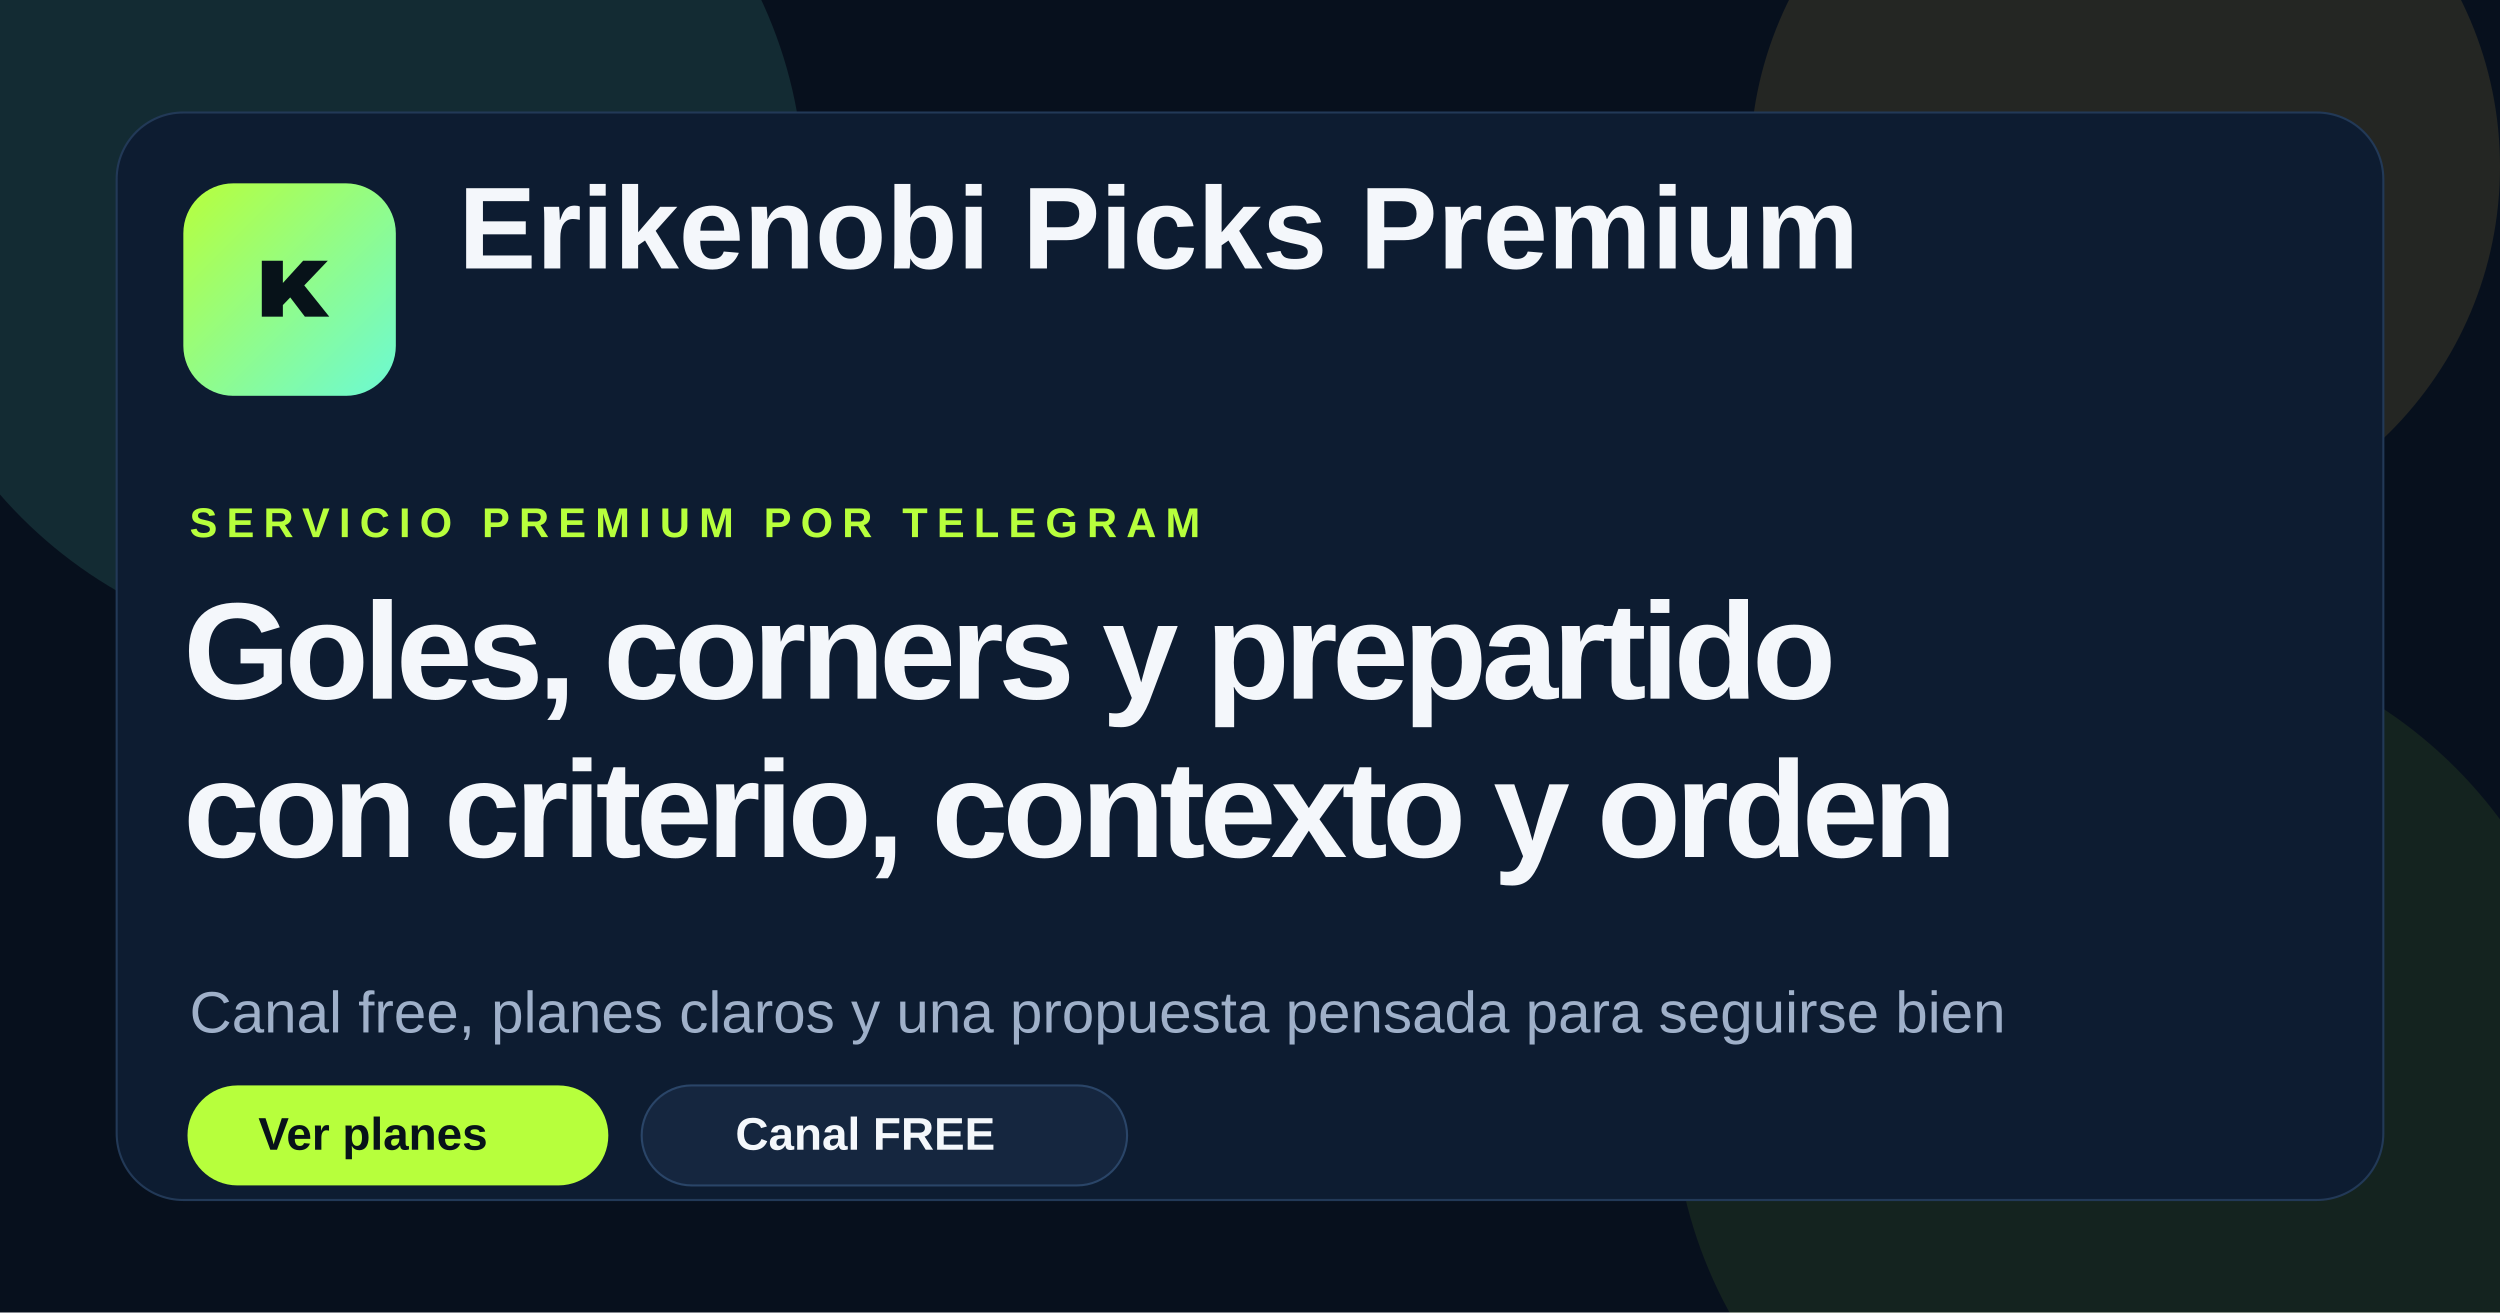
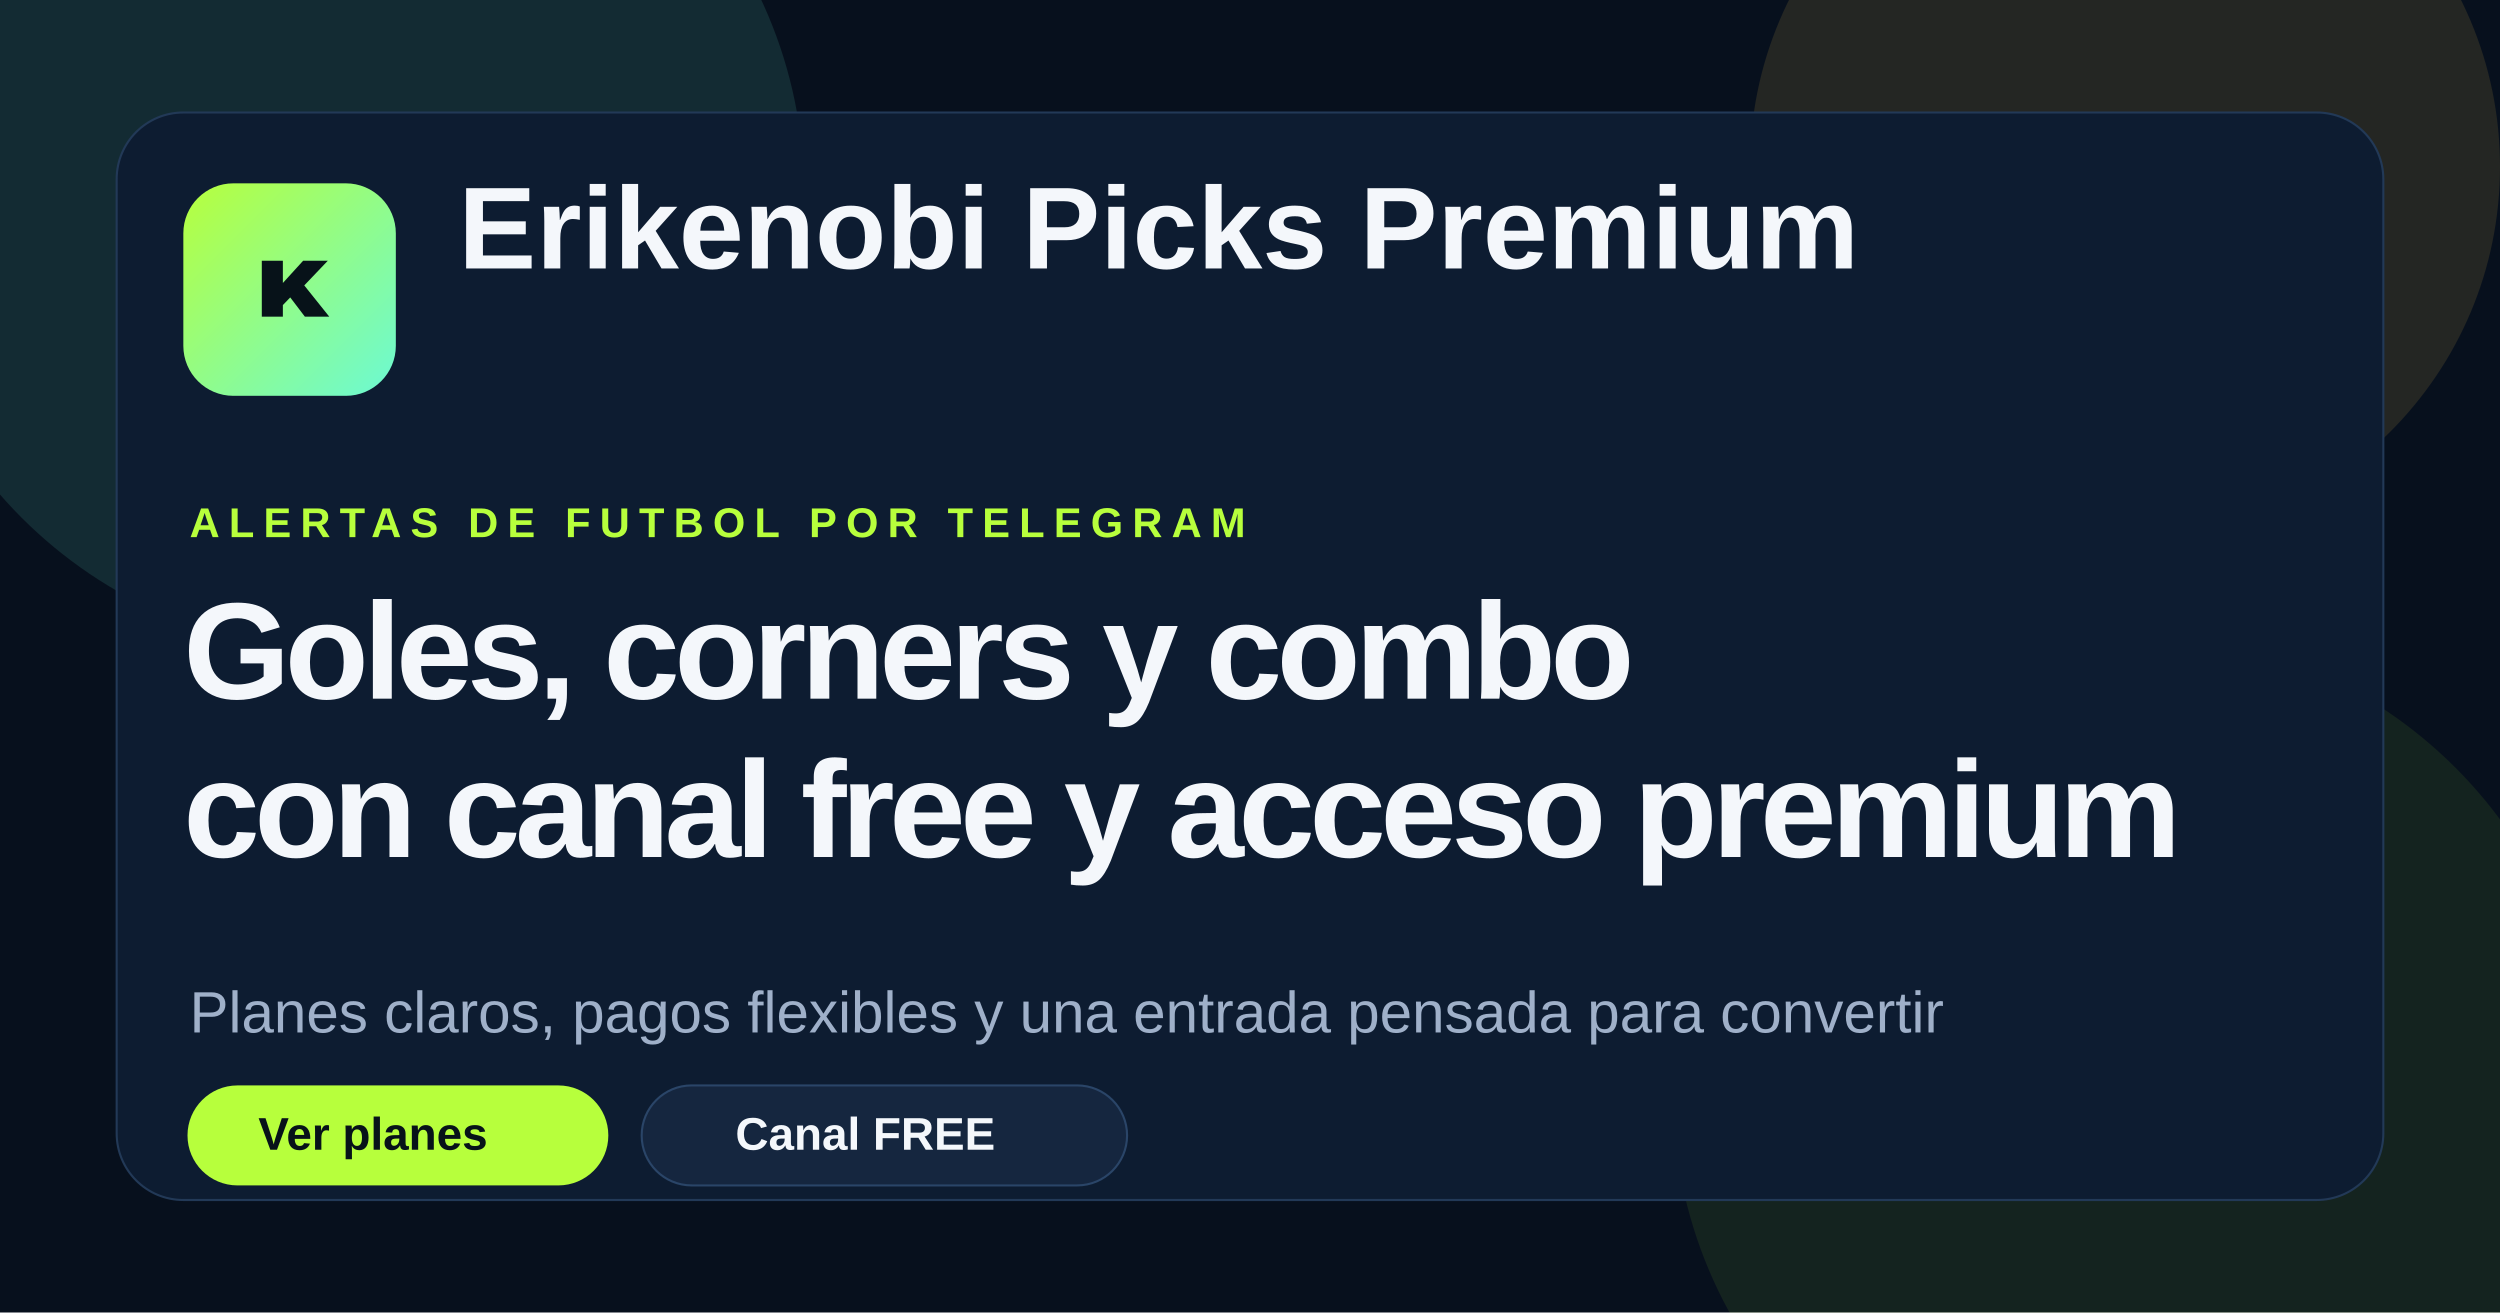
<svg xmlns="http://www.w3.org/2000/svg" width="1200" height="630" viewBox="0 0 1200 630" fill="none">
  <rect width="1200" height="630" fill="#07101D" />
  <circle cx="166" cy="93" r="220" fill="#6CF9D4" fill-opacity="0.12" />
  <circle cx="1020" cy="80" r="180" fill="#FFC94B" fill-opacity="0.12" />
  <circle cx="1023" cy="524" r="220" fill="#B7FF3C" fill-opacity="0.08" />
  <rect x="56" y="54" width="1088" height="522" rx="32" fill="#0D1C31" stroke="#223957" />
  <rect x="88" y="88" width="102" height="102" rx="24" fill="url(#paint0_linear_1_2)" />
  <path d="M125.664 152V125.16H135.776V135.832L145.496 125.16H157.336L146.048 137L158.048 152H146.336L139.312 142.76L135.776 146.424V152H125.664Z" fill="#071219" />
  <text fill="#F4F7FB" xml:space="preserve" style="white-space: pre" font-family="Arial" font-size="56" font-weight="700" letter-spacing="0em">
    <tspan x="220" y="128.852">Erikenobi Picks Premium</tspan>
  </text>
  <text fill="#B7FF3C" xml:space="preserve" style="white-space: pre" font-family="Arial" font-size="20" font-weight="700" letter-spacing="0.22em">
-     <tspan x="91" y="257.82">SERVICIO PREMIUM POR TELEGRAM</tspan>
+     <tspan x="91" y="257.82">ALERTAS DE FUTBOL POR TELEGRAM</tspan>
  </text>
  <text fill="#F4F7FB" xml:space="preserve" style="white-space: pre" font-family="Arial" font-size="66" font-weight="700" letter-spacing="-0.04em">
-     <tspan x="88" y="335.352">Goles, corners y prepartido</tspan>
-     <tspan x="88" y="411.352">con criterio, contexto y orden</tspan>
+     <tspan x="88" y="335.352">Goles, corners y combo</tspan>
+     <tspan x="88" y="411.352">con canal free y acceso premium</tspan>
  </text>
  <text fill="#9FB0C9" xml:space="preserve" style="white-space: pre" font-family="Arial" font-size="28" font-weight="400" letter-spacing="0em">
-     <tspan x="91" y="495.578">Canal free, planes claros y una propuesta pensada para seguirse bien</tspan>
+     <tspan x="91" y="495.578">Planes claros, pagos flexibles y una entrada pensada para convertir</tspan>
  </text>
  <rect x="90" y="521" width="202" height="48" rx="24" fill="#B7FF3C" />
  <text fill="#071219" xml:space="preserve" style="white-space: pre" font-family="Arial" font-size="22" font-weight="700" letter-spacing="0em">
    <tspan x="124" y="551.883">Ver planes</tspan>
  </text>
  <rect x="308" y="521" width="233" height="48" rx="24" fill="#15263F" stroke="#2A4568" />
  <text fill="#F4F7FB" xml:space="preserve" style="white-space: pre" font-family="Arial" font-size="22" font-weight="700" letter-spacing="0em">
    <tspan x="353" y="551.883">Canal FREE</tspan>
  </text>
  <defs>
    <linearGradient id="paint0_linear_1_2" x1="88" y1="88" x2="190" y2="190" gradientUnits="userSpaceOnUse">
      <stop stop-color="#B7FF3C" />
      <stop offset="1" stop-color="#6CF9D4" />
    </linearGradient>
  </defs>
</svg>
